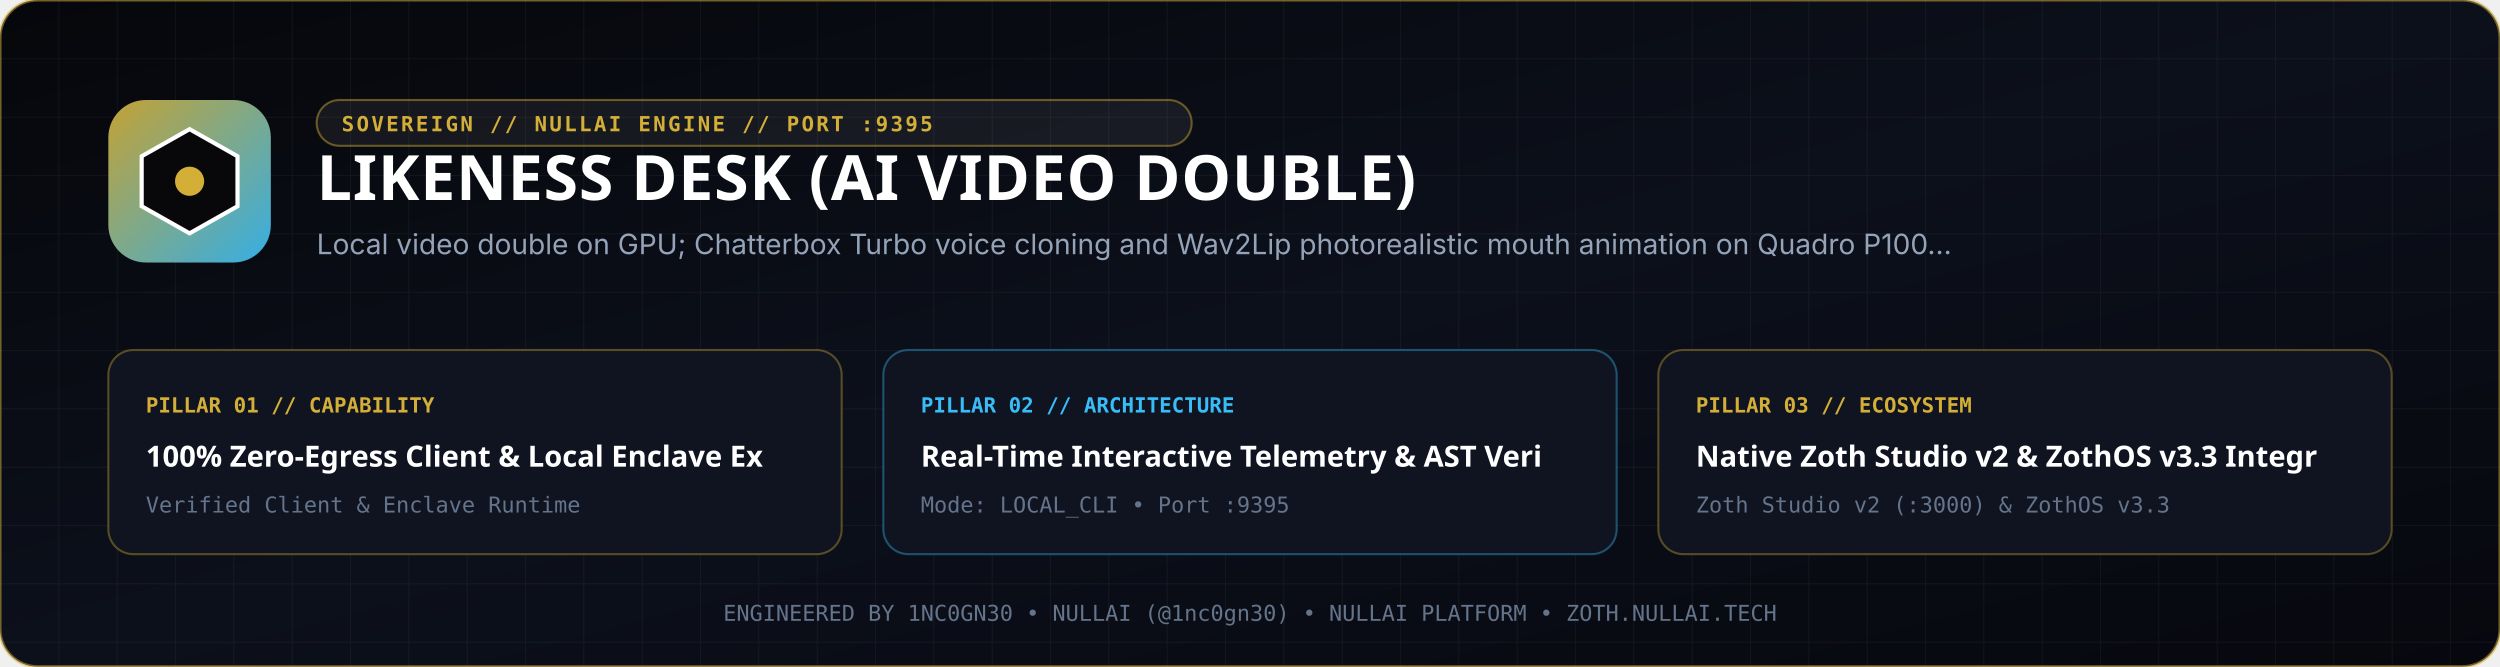
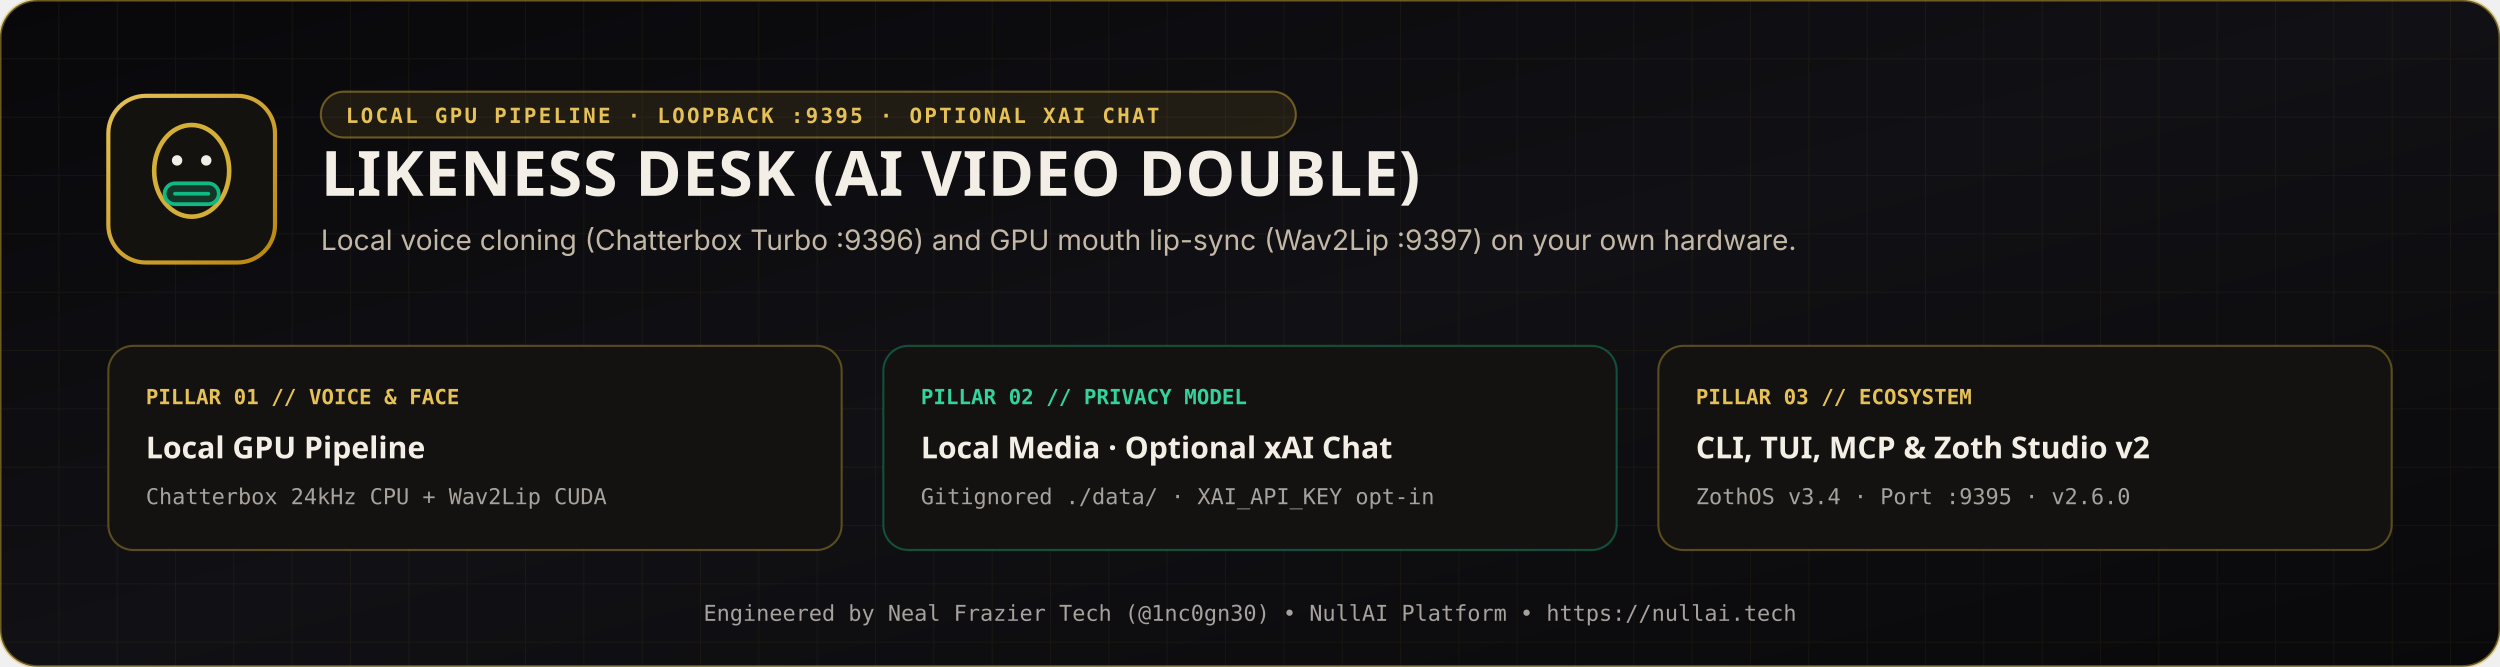
- <svg xmlns="http://www.w3.org/2000/svg" viewBox="0 0 1200 320" width="100%" height="100%">
+ <svg xmlns="http://www.w3.org/2000/svg" viewBox="0 0 1200 320" width="1200" height="320" role="img" aria-label="Likeness Desk — Local AI Video Double Workstation">
  <defs>
    <linearGradient id="bg" x1="0%" y1="0%" x2="100%" y2="100%">
-       <stop offset="0%" stop-color="#06070B" />
-       <stop offset="50%" stop-color="#0C101B" />
-       <stop offset="100%" stop-color="#07080E" />
+       <stop offset="0%" stop-color="#08080B" />
+       <stop offset="50%" stop-color="#111014" />
+       <stop offset="100%" stop-color="#09080A" />
    </linearGradient>
-     <linearGradient id="accent" x1="0%" y1="0%" x2="100%" y2="100%">
-       <stop offset="0%" stop-color="#D4AF37" />
-       <stop offset="100%" stop-color="#38BDF8" />
+     <linearGradient id="gold" x1="0%" y1="0%" x2="100%" y2="100%">
+       <stop offset="0%" stop-color="#E5C158" />
+       <stop offset="100%" stop-color="#B8860B" />
+     </linearGradient>
+     <linearGradient id="emerald" x1="0%" y1="0%" x2="100%" y2="100%">
+       <stop offset="0%" stop-color="#10B981" />
+       <stop offset="100%" stop-color="#059669" />
    </linearGradient>
    <pattern id="grid" width="28" height="28" patternUnits="userSpaceOnUse">
-       <path d="M 28 0 L 0 0 0 28" fill="none" stroke="rgba(255,255,255,0.04)" stroke-width="1" />
+       <path d="M 28 0 L 0 0 0 28" fill="none" stroke="rgba(212,175,55,0.06)" stroke-width="1" />
    </pattern>
  </defs>
-   <rect width="1200" height="320" rx="18" fill="url(#bg)" stroke="#D4AF37" stroke-opacity="0.5" stroke-width="1.5" />
+   <rect width="1200" height="320" rx="18" fill="url(#bg)" stroke="#D4AF37" stroke-opacity="0.45" stroke-width="1.5" />
  <rect width="1200" height="320" rx="18" fill="url(#grid)" />
-   <g transform="translate(52, 48)">
-     <rect width="78" height="78" rx="18" fill="url(#accent)" opacity="0.92" />
-     <polygon points="39,14 62,27 62,51 39,64 16,51 16,27" fill="#08080B" stroke="#FFFFFF" stroke-width="2" />
-     <circle cx="39" cy="39" r="7" fill="#D4AF37" />
+   <g transform="translate(52, 46)">
+     <rect width="80" height="80" rx="18" fill="#14120F" stroke="url(#gold)" stroke-width="2" />
+     <ellipse cx="40" cy="36" rx="18" ry="22" fill="none" stroke="#D4AF37" stroke-width="2.2" />
+     <circle cx="33" cy="31" r="2.5" fill="#F4EFE6" />
+     <circle cx="47" cy="31" r="2.5" fill="#F4EFE6" />
+     <rect x="27" y="42" width="26" height="10" rx="5" fill="rgba(16,185,129,0.22)" stroke="#10B981" stroke-width="1.8" />
+     <line x1="32" y1="47" x2="48" y2="47" stroke="#10B981" stroke-width="1.8" stroke-linecap="round" />
  </g>
-   <g transform="translate(152, 62)">
-     <rect x="0" y="-14" width="420" height="22" rx="11" fill="rgba(255,255,255,0.06)" stroke="#D4AF37" stroke-opacity="0.45" />
-     <text x="12" y="1" fill="#D4AF37" font-family="JetBrains Mono, monospace" font-size="10" font-weight="700" letter-spacing="1.1">SOVEREIGN // NULLAI ENGINE // PORT :9395</text>
-     <text x="0" y="34" fill="#FFFFFF" font-family="Syne, Space Grotesk, sans-serif" font-size="30" font-weight="800" letter-spacing="0.4">LIKENESS DESK (AI VIDEO DOUBLE)</text>
-     <text x="0" y="60" fill="#94A3B8" font-family="Inter, sans-serif" font-size="13.5">Local video double on GPU; Chatterbox Turbo voice cloning and Wav2Lip photorealistic mouth animation on Quadro P100...</text>
+   <g transform="translate(154, 58)">
+     <rect x="0" y="-14" width="468" height="22" rx="11" fill="rgba(212,175,55,0.10)" stroke="#D4AF37" stroke-opacity="0.45" />
+     <text x="12" y="1" fill="#E5C158" font-family="JetBrains Mono, ui-monospace, monospace" font-size="10" font-weight="700" letter-spacing="1.1">LOCAL GPU PIPELINE · LOOPBACK :9395 · OPTIONAL XAI CHAT</text>
+     <text x="0" y="36" fill="#F4EFE6" font-family="Space Grotesk, Segoe UI, sans-serif" font-size="30" font-weight="800" letter-spacing="0.4">LIKENESS DESK (AI VIDEO DOUBLE)</text>
+     <text x="0" y="62" fill="#C3B8A6" font-family="Inter, Segoe UI, sans-serif" font-size="13.5">Local voice cloning (Chatterbox Turbo :9396) and GPU mouth lip-sync (Wav2Lip :9397) on your own hardware.</text>
  </g>
-   <g transform="translate(52, 168)">
-     <rect x="0" y="0" width="352" height="98" rx="12" fill="#101320" stroke="#D4AF37" stroke-opacity="0.38" />
-     <text x="18" y="30" fill="#D4AF37" font-family="JetBrains Mono, monospace" font-size="10" font-weight="700">PILLAR 01 // CAPABILITY</text>
-     <text x="18" y="56" fill="#FFFFFF" font-family="Space Grotesk, sans-serif" font-size="14" font-weight="700">100% Zero-Egress Client &amp; Local Enclave Ex</text>
-     <text x="18" y="78" fill="#64748B" font-family="JetBrains Mono, monospace" font-size="10.5">Verified Client &amp; Enclave Runtime</text>
-     <rect x="372" y="0" width="352" height="98" rx="12" fill="#101320" stroke="#38BDF8" stroke-opacity="0.38" />
-     <text x="390" y="30" fill="#38BDF8" font-family="JetBrains Mono, monospace" font-size="10" font-weight="700">PILLAR 02 // ARCHITECTURE</text>
-     <text x="390" y="56" fill="#FFFFFF" font-family="Space Grotesk, sans-serif" font-size="14" font-weight="700">Real-Time Interactive Telemetry &amp; AST Veri</text>
-     <text x="390" y="78" fill="#64748B" font-family="JetBrains Mono, monospace" font-size="10.5">Mode: LOCAL_CLI • Port :9395</text>
-     <rect x="744" y="0" width="352" height="98" rx="12" fill="#101320" stroke="#D4AF37" stroke-opacity="0.38" />
-     <text x="762" y="30" fill="#D4AF37" font-family="JetBrains Mono, monospace" font-size="10" font-weight="700">PILLAR 03 // ECOSYSTEM</text>
-     <text x="762" y="56" fill="#FFFFFF" font-family="Space Grotesk, sans-serif" font-size="14" font-weight="700">Native Zoth Studio v2 &amp; ZothOS v3.3 Integr</text>
-     <text x="762" y="78" fill="#64748B" font-family="JetBrains Mono, monospace" font-size="10.5">Zoth Studio v2 (:3000) &amp; ZothOS v3.3</text>
+   <g transform="translate(52, 166)">
+     <rect x="0" y="0" width="352" height="98" rx="12" fill="#141210" stroke="#D4AF37" stroke-opacity="0.38" />
+     <text x="18" y="28" fill="#E5C158" font-family="JetBrains Mono, ui-monospace, monospace" font-size="10" font-weight="700">PILLAR 01 // VOICE &amp; FACE</text>
+     <text x="18" y="54" fill="#F4EFE6" font-family="Space Grotesk, sans-serif" font-size="14.5" font-weight="700">Local GPU Pipeline</text>
+     <text x="18" y="76" fill="#A8A29E" font-family="JetBrains Mono, ui-monospace, monospace" font-size="10.5">Chatterbox 24kHz CPU + Wav2Lip CUDA</text>
+     <rect x="372" y="0" width="352" height="98" rx="12" fill="#141210" stroke="#10B981" stroke-opacity="0.38" />
+     <text x="390" y="28" fill="#34D399" font-family="JetBrains Mono, ui-monospace, monospace" font-size="10" font-weight="700">PILLAR 02 // PRIVACY MODEL</text>
+     <text x="390" y="54" fill="#F4EFE6" font-family="Space Grotesk, sans-serif" font-size="14.5" font-weight="700">Local Media · Optional xAI Chat</text>
+     <text x="390" y="76" fill="#A8A29E" font-family="JetBrains Mono, ui-monospace, monospace" font-size="10.5">Gitignored ./data/ · XAI_API_KEY opt-in</text>
+     <rect x="744" y="0" width="352" height="98" rx="12" fill="#141210" stroke="#D4AF37" stroke-opacity="0.38" />
+     <text x="762" y="28" fill="#E5C158" font-family="JetBrains Mono, ui-monospace, monospace" font-size="10" font-weight="700">PILLAR 03 // ECOSYSTEM</text>
+     <text x="762" y="54" fill="#F4EFE6" font-family="Space Grotesk, sans-serif" font-size="14.5" font-weight="700">CLI, TUI, MCP &amp; Zoth Studio v2</text>
+     <text x="762" y="76" fill="#A8A29E" font-family="JetBrains Mono, ui-monospace, monospace" font-size="10.5">ZothOS v3.4 · Port :9395 · v2.6.0</text>
  </g>
-   <text x="600" y="298" text-anchor="middle" fill="#64748B" font-family="JetBrains Mono, monospace" font-size="10.5">
-     ENGINEERED BY 1NC0GN30 • NULLAI (@1nc0gn30)  •  NULLAI PLATFORM  •  ZOTH.NULLAI.TECH
+   <text x="600" y="298" text-anchor="middle" fill="#A8A29E" font-family="JetBrains Mono, ui-monospace, monospace" font-size="10.5">
+     Engineered by Neal Frazier Tech (@1nc0gn30) • NullAI Platform • https://nullai.tech
  </text>
</svg>
